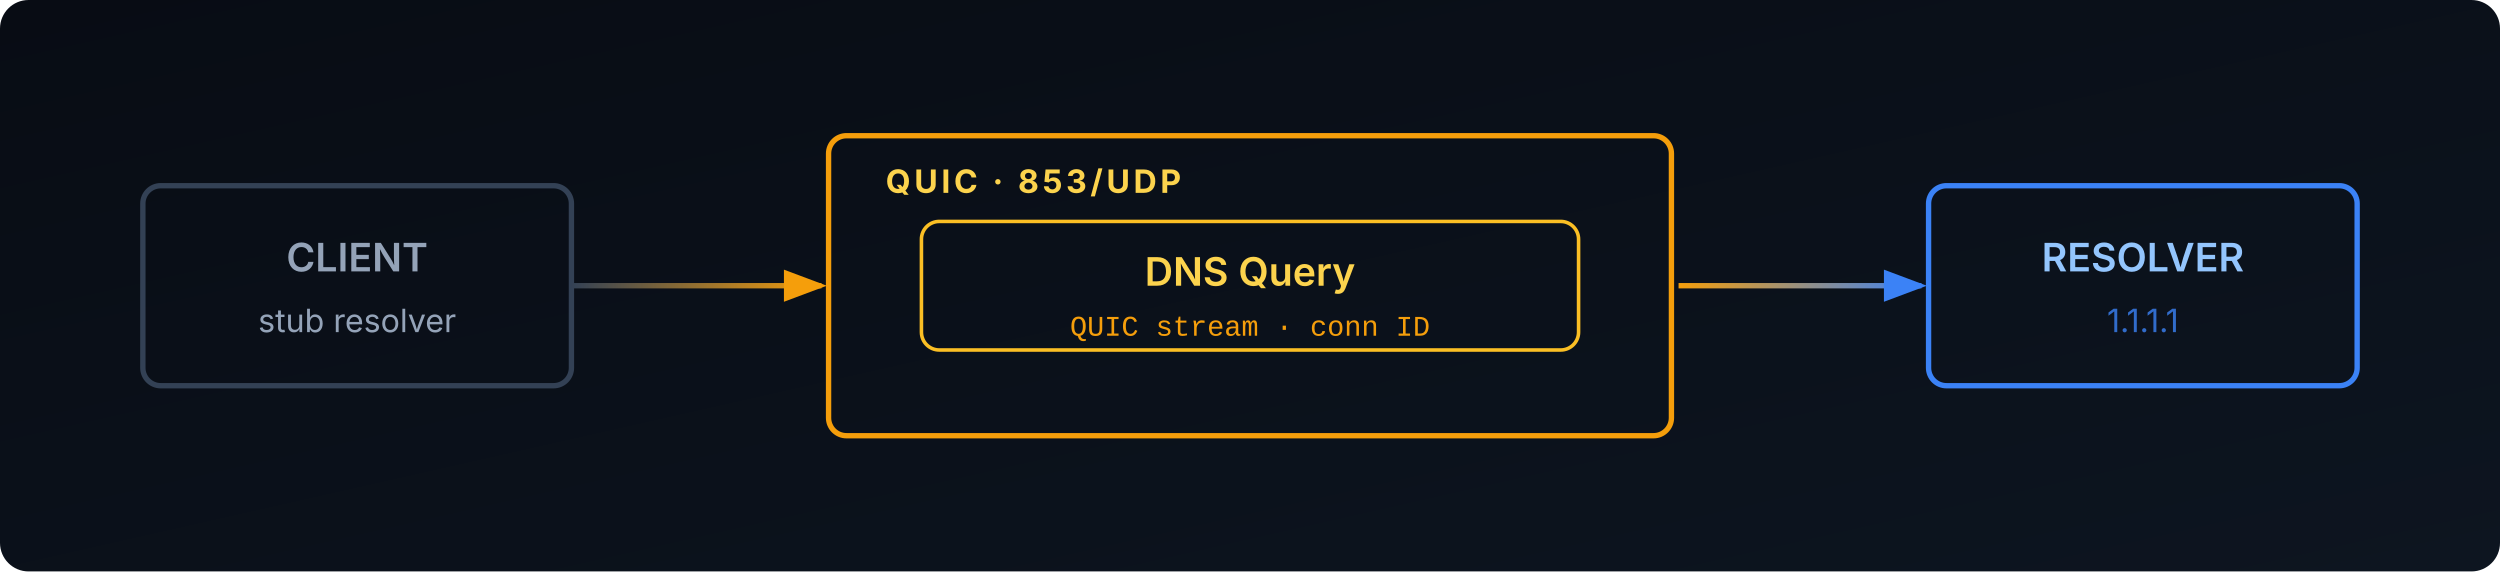
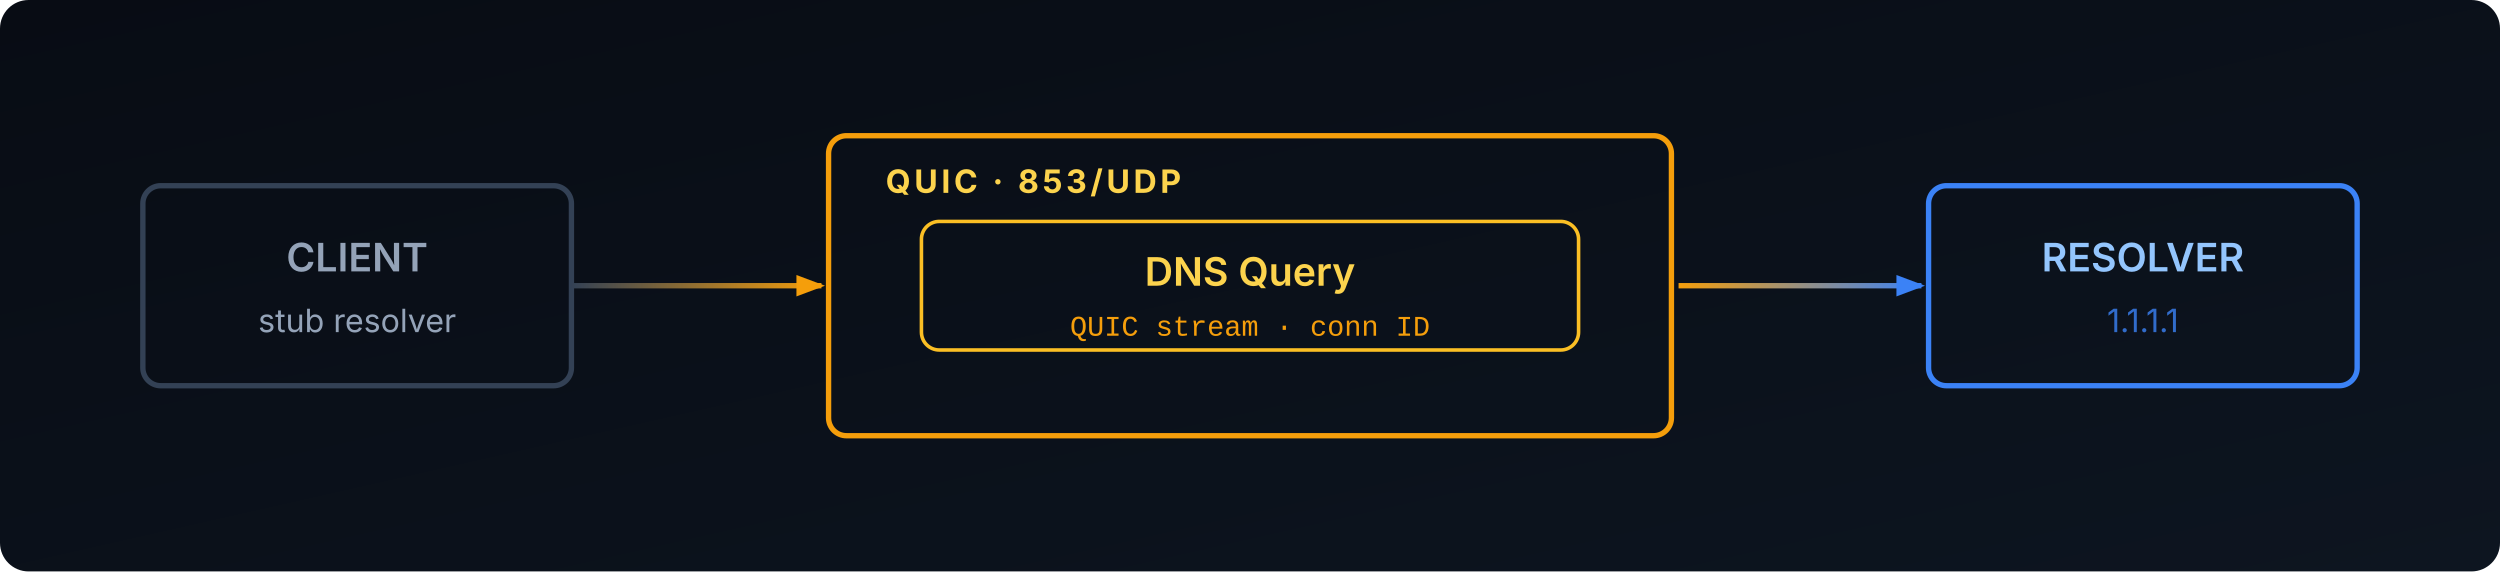
<svg xmlns="http://www.w3.org/2000/svg" viewBox="0 0 700 160" width="700" height="160" font-family="system-ui,-apple-system,BlinkMacSystemFont,'Segoe UI',sans-serif">
  <defs>
    <linearGradient id="bg" x1="0" y1="0" x2="1" y2="1">
      <stop offset="0%" stop-color="#080c14" />
      <stop offset="100%" stop-color="#0d1520" />
    </linearGradient>
    <linearGradient id="arrowLeft" x1="160" y1="80" x2="230" y2="80" gradientUnits="userSpaceOnUse">
      <stop offset="0%" stop-color="#334155" />
      <stop offset="100%" stop-color="#f59e0b" />
    </linearGradient>
    <linearGradient id="arrowRight" x1="470" y1="80" x2="538" y2="80" gradientUnits="userSpaceOnUse">
      <stop offset="0%" stop-color="#f59e0b" />
      <stop offset="100%" stop-color="#3b82f6" />
    </linearGradient>
-     <marker id="arrowheadLeft" markerWidth="8" markerHeight="6" refX="7" refY="3" orient="auto">
+     <marker id="arrowheadLeft" markerWidth="8" markerHeight="6" refX="7" refY="3" orient="auto" markerUnits="userSpaceOnUse">
      <polygon points="0,0 8,3 0,6" fill="#f59e0b" />
    </marker>
-     <marker id="arrowheadRight" markerWidth="8" markerHeight="6" refX="7" refY="3" orient="auto">
+     <marker id="arrowheadRight" markerWidth="8" markerHeight="6" refX="7" refY="3" orient="auto" markerUnits="userSpaceOnUse">
      <polygon points="0,0 8,3 0,6" fill="#3b82f6" />
    </marker>
  </defs>
  <rect width="700" height="160" fill="url(#bg)" rx="8" />
  <rect x="40" y="52" width="120" height="56" fill="none" stroke="#334155" stroke-width="1.5" rx="5" />
  <text x="100" y="76" text-anchor="middle" font-size="11" font-weight="600" fill="#94a3b8">CLIENT</text>
  <text x="100" y="93" text-anchor="middle" font-size="9" fill="#94a3b8">stub resolver</text>
  <line x1="160" y1="80" x2="230" y2="80" stroke="url(#arrowLeft)" stroke-width="1.5" marker-end="url(#arrowheadLeft)" />
  <rect x="232" y="38" width="236" height="84" fill="none" stroke="#f59e0b" stroke-width="1.5" rx="5" />
  <text x="248" y="54" font-size="9" font-weight="700" fill="#fcd34d" letter-spacing="1">QUIC · 853/UDP</text>
  <rect x="258" y="62" width="184" height="36" fill="none" stroke="#fbbf24" stroke-width="1" rx="5" />
  <text x="350" y="80" text-anchor="middle" font-size="11" font-weight="600" fill="#fcd34d">DNS Query</text>
  <text x="350" y="94" text-anchor="middle" font-size="8" fill="#f59e0b" font-family="'Courier New',monospace">QUIC stream · conn ID</text>
  <line x1="470" y1="80" x2="538" y2="80" stroke="url(#arrowRight)" stroke-width="1.5" marker-end="url(#arrowheadRight)" />
  <rect x="540" y="52" width="120" height="56" fill="none" stroke="#3b82f6" stroke-width="1.5" rx="5" />
  <text x="600" y="76" text-anchor="middle" font-size="11" font-weight="600" fill="#93c5fd">RESOLVER</text>
  <text x="600" y="93" text-anchor="middle" font-size="9" fill="#3b82f6" opacity="0.8">1.1.1.1</text>
</svg>
